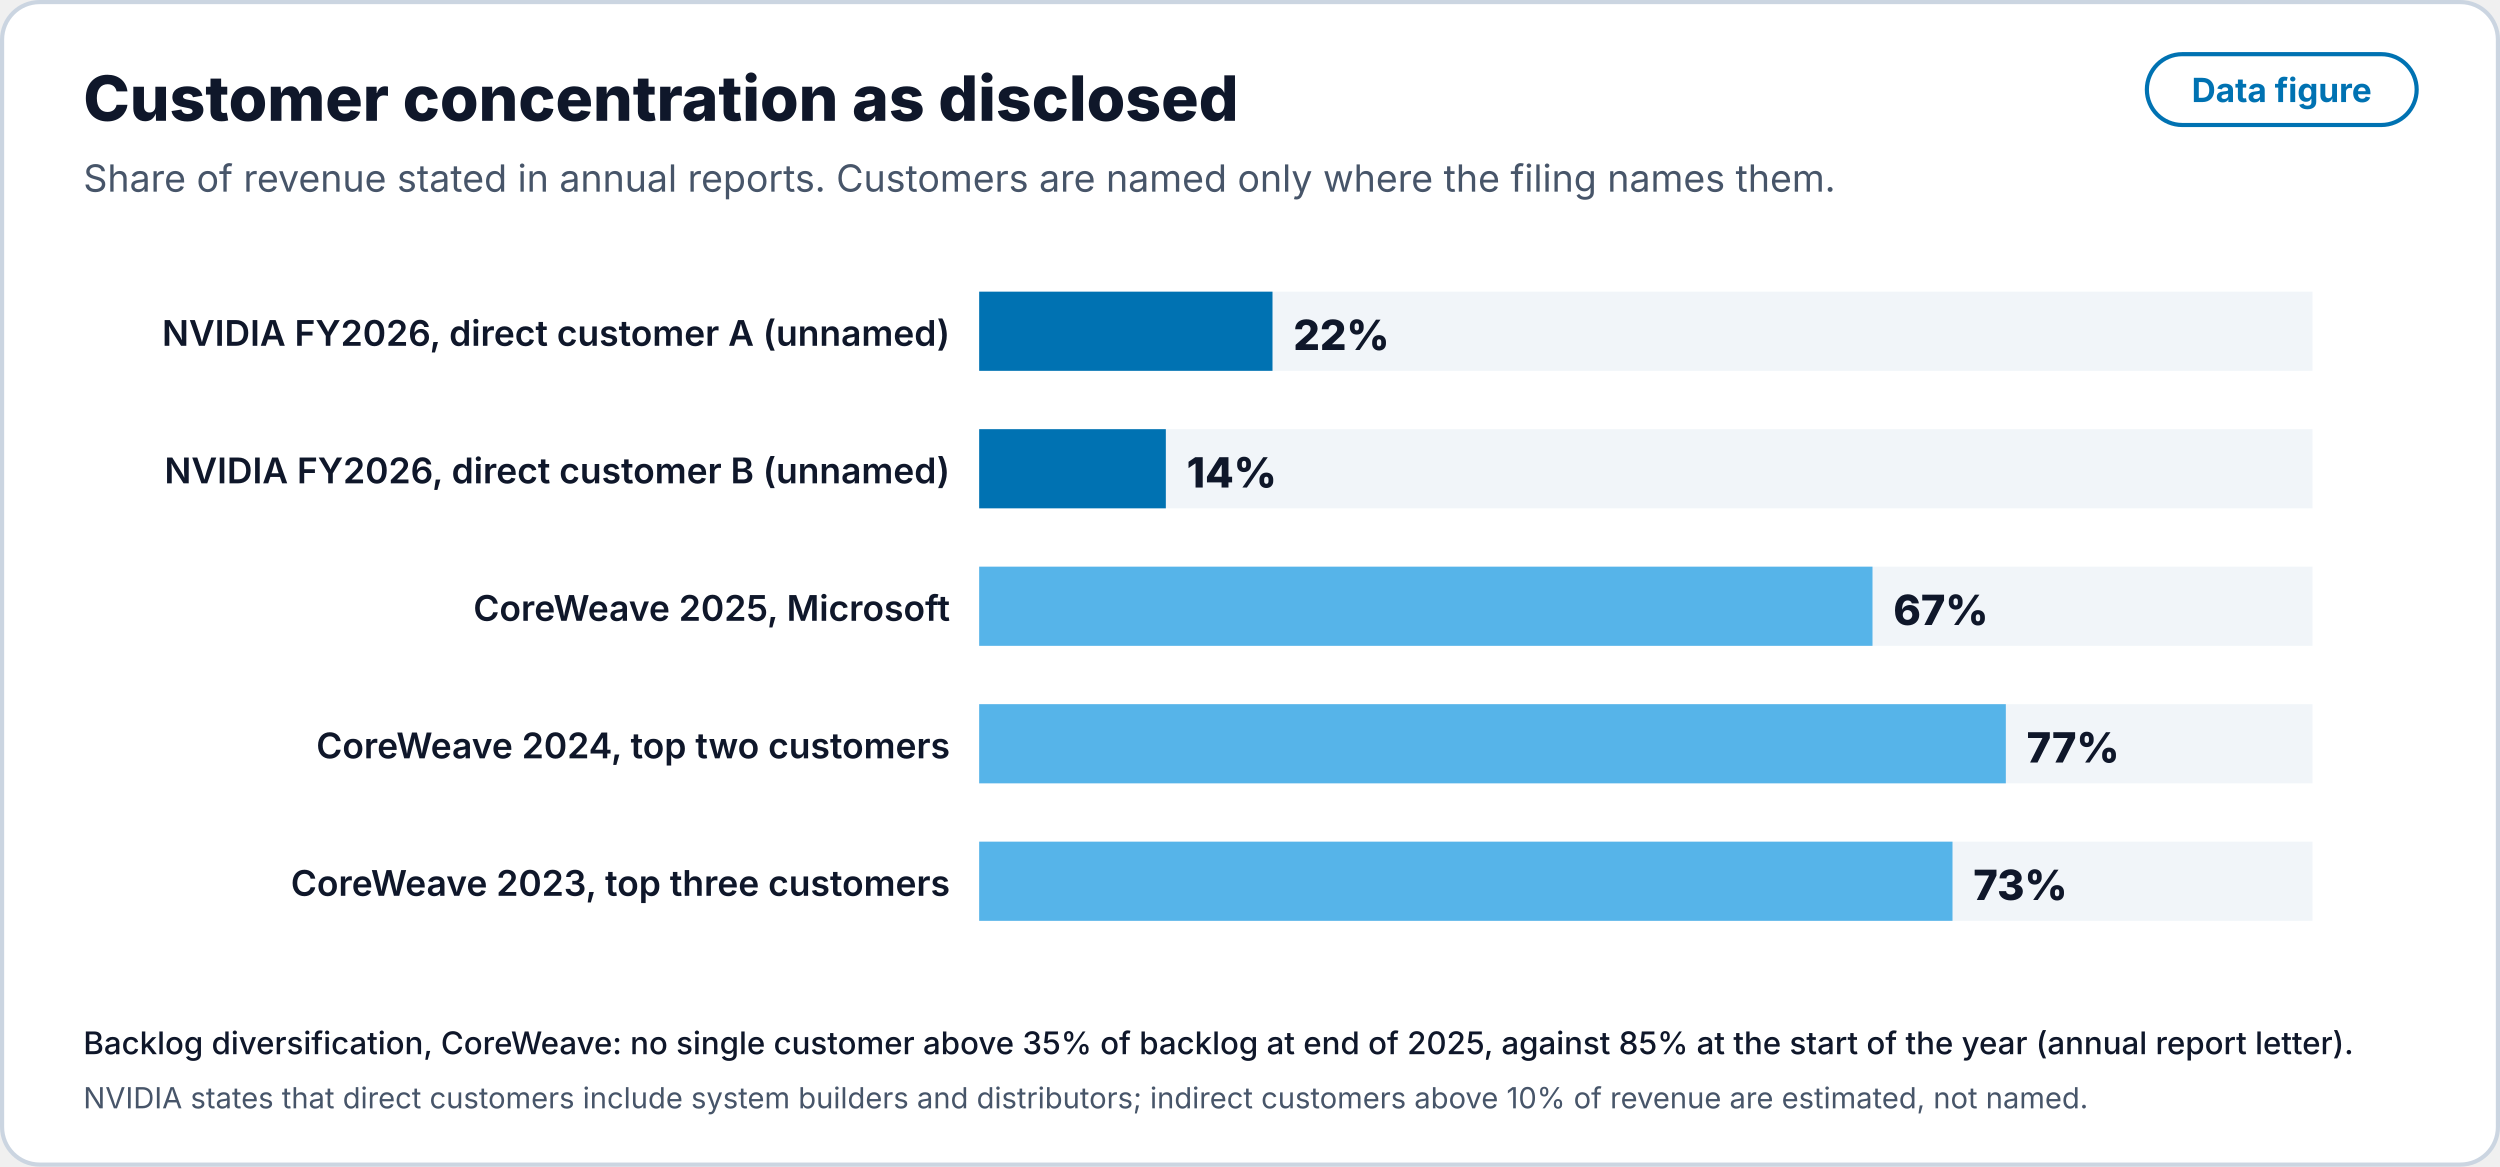
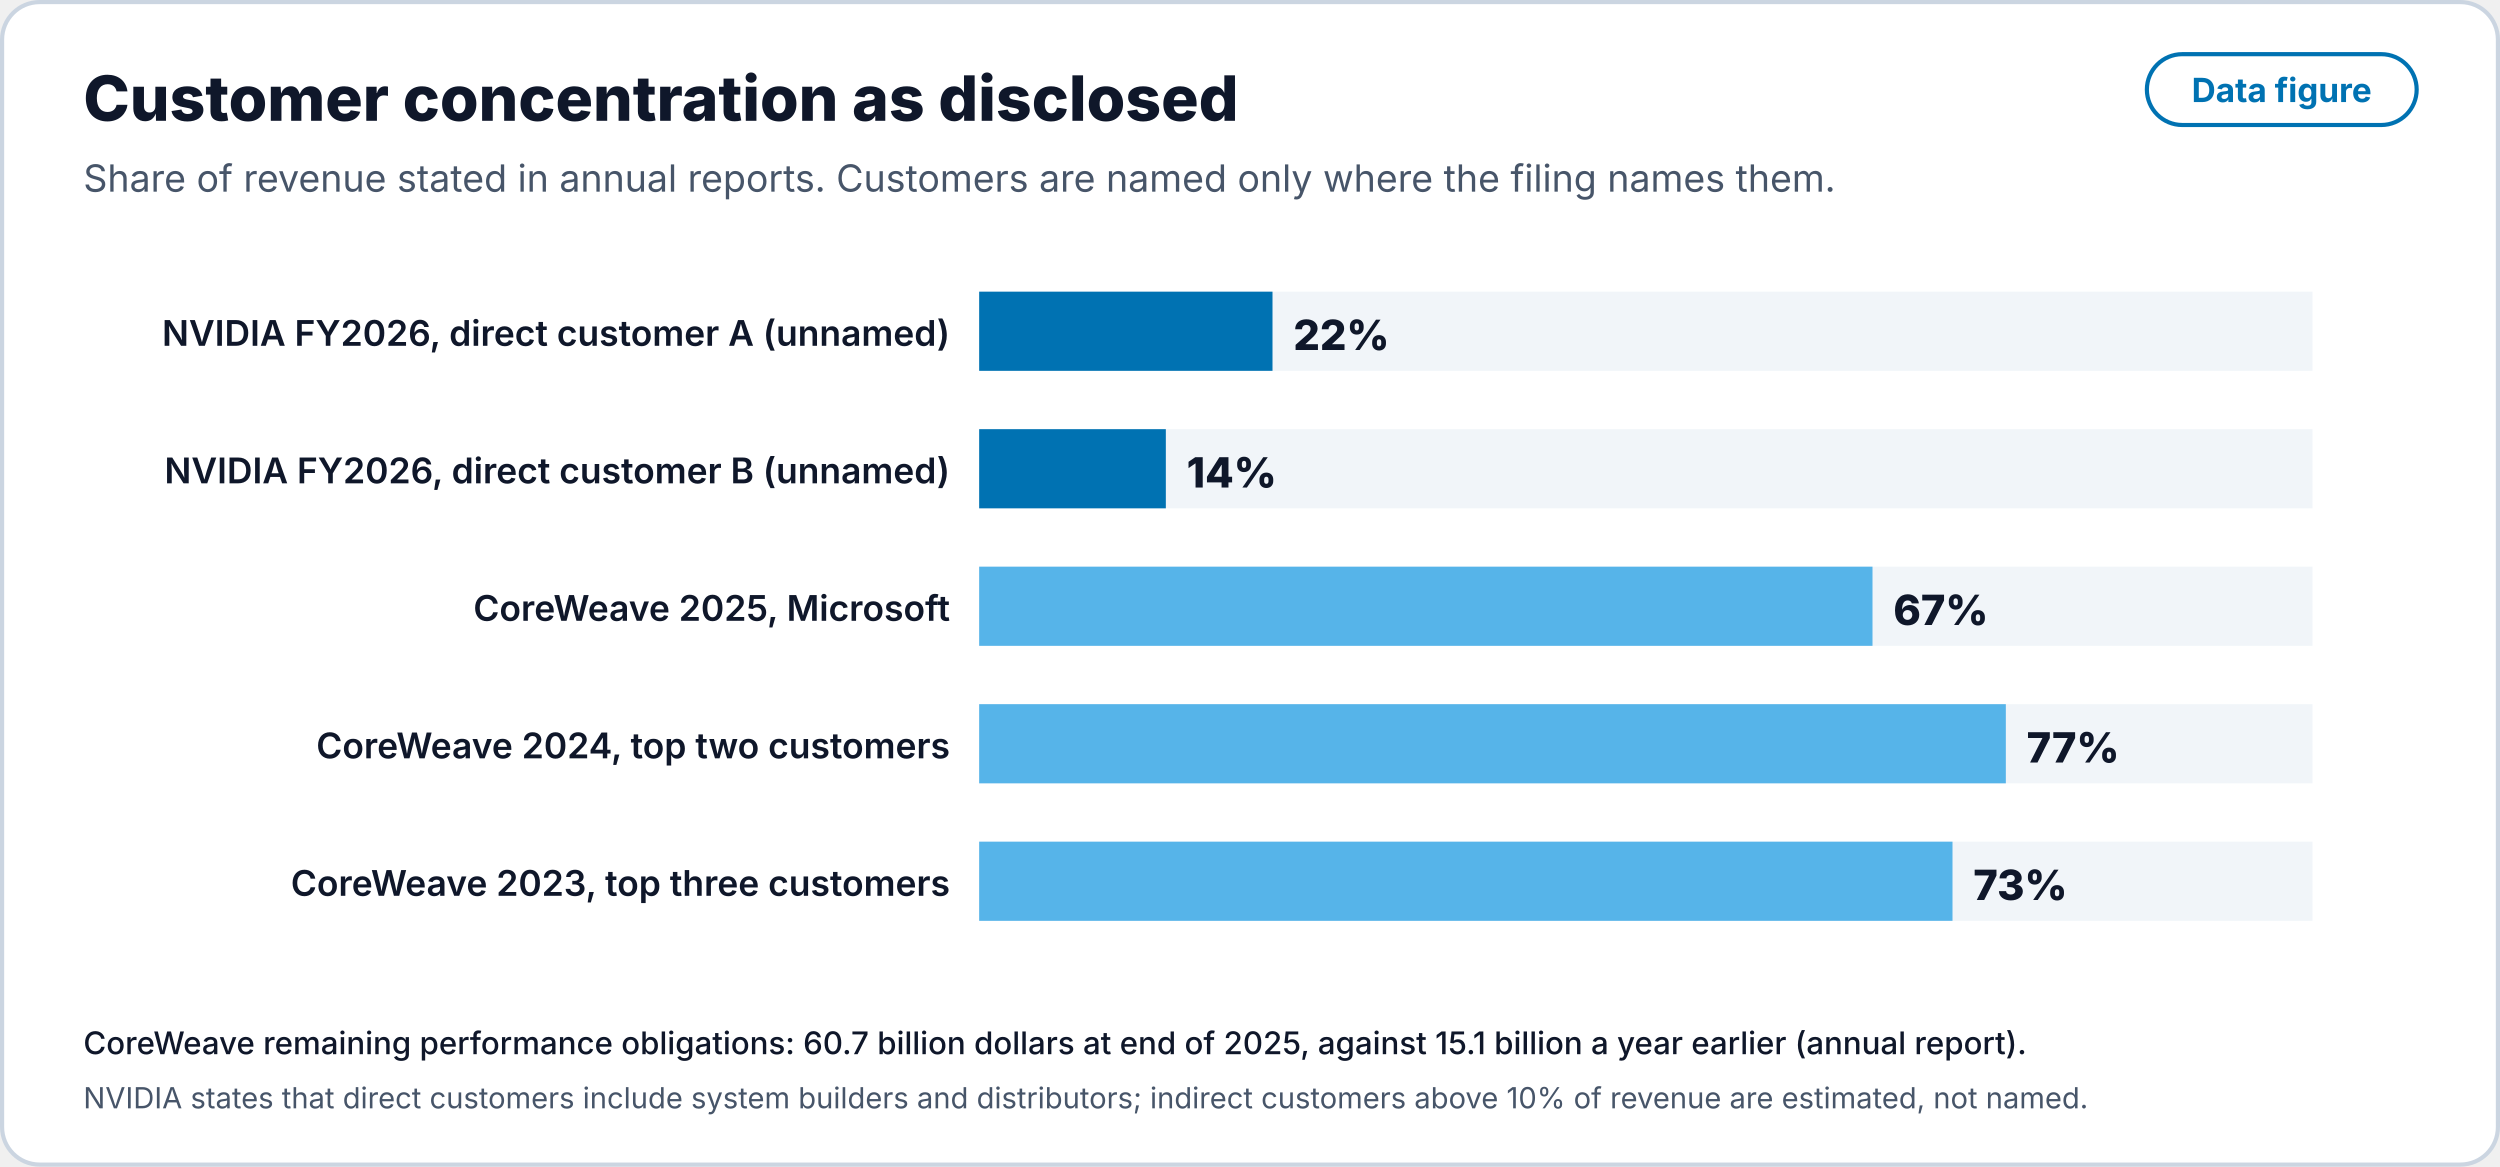
<svg xmlns="http://www.w3.org/2000/svg" width="1200" height="560" viewBox="0 0 1200 560" role="img" aria-labelledby="t d">
  <defs>
    <marker id="ah" viewBox="0 0 10 10" refX="9" refY="5" markerWidth="7" markerHeight="7" orient="auto-start-reverse">
      <path d="M0 0 L10 5 L0 10 z" fill="#0f172a" />
    </marker>
  </defs>
  <rect x="1" y="1" width="1198" height="558" rx="18" fill="#ffffff" stroke="#cbd5e1" stroke-width="2" />
  <text x="40.0" y="58.0" font-family="Inter, 'DejaVu Sans', Helvetica, Arial, sans-serif" font-size="30" font-weight="800" fill="#0f172a" text-anchor="start">Customer concentration as disclosed</text>
  <text x="40.0" y="92.0" font-family="Inter, 'DejaVu Sans', Helvetica, Arial, sans-serif" font-size="18" font-weight="400" fill="#475569" text-anchor="start">Share of revenue stated in annual reports. Customers are named only where the filing names them.</text>
  <rect x="1030.5" y="26" width="129.5" height="34" rx="17" fill="none" stroke="#0072B2" stroke-width="2" />
  <text x="1095.2" y="49.0" font-family="Inter, 'DejaVu Sans', Helvetica, Arial, sans-serif" font-size="16" font-weight="700" fill="#0072B2" text-anchor="middle">Data figure</text>
  <text x="456.0" y="166.0" font-family="Inter, 'DejaVu Sans', Helvetica, Arial, sans-serif" font-size="17" font-weight="600" fill="#0f172a" text-anchor="end">NVIDIA FY2026, direct customer A (unnamed)</text>
  <rect x="470.0" y="140.0" width="640.0" height="38.0" rx="0" fill="#f1f5f9" stroke="none" stroke-width="2" opacity="1" />
  <rect x="470.0" y="140.0" width="140.8" height="38.0" rx="0" fill="#0072B2" stroke="none" stroke-width="2" opacity="1" />
  <text x="620.8" y="168.0" font-family="Inter, 'DejaVu Sans', Helvetica, Arial, sans-serif" font-size="20" font-weight="800" fill="#0f172a" text-anchor="start">22%</text>
  <text x="456.0" y="232.0" font-family="Inter, 'DejaVu Sans', Helvetica, Arial, sans-serif" font-size="17" font-weight="600" fill="#0f172a" text-anchor="end">NVIDIA FY2026, direct customer B (unnamed)</text>
  <rect x="470.0" y="206.0" width="640.0" height="38.0" rx="0" fill="#f1f5f9" stroke="none" stroke-width="2" opacity="1" />
  <rect x="470.0" y="206.0" width="89.6" height="38.0" rx="0" fill="#0072B2" stroke="none" stroke-width="2" opacity="1" />
  <text x="569.6" y="234.0" font-family="Inter, 'DejaVu Sans', Helvetica, Arial, sans-serif" font-size="20" font-weight="800" fill="#0f172a" text-anchor="start">14%</text>
  <text x="456.0" y="298.0" font-family="Inter, 'DejaVu Sans', Helvetica, Arial, sans-serif" font-size="17" font-weight="600" fill="#0f172a" text-anchor="end">CoreWeave 2025, Microsoft</text>
  <rect x="470.0" y="272.0" width="640.0" height="38.0" rx="0" fill="#f1f5f9" stroke="none" stroke-width="2" opacity="1" />
  <rect x="470.0" y="272.0" width="428.8" height="38.0" rx="0" fill="#56B4E9" stroke="none" stroke-width="2" opacity="1" />
  <text x="908.8" y="300.0" font-family="Inter, 'DejaVu Sans', Helvetica, Arial, sans-serif" font-size="20" font-weight="800" fill="#0f172a" text-anchor="start">67%</text>
  <text x="456.0" y="364.0" font-family="Inter, 'DejaVu Sans', Helvetica, Arial, sans-serif" font-size="17" font-weight="600" fill="#0f172a" text-anchor="end">CoreWeave 2024, top two customers</text>
  <rect x="470.0" y="338.0" width="640.0" height="38.0" rx="0" fill="#f1f5f9" stroke="none" stroke-width="2" opacity="1" />
  <rect x="470.0" y="338.0" width="492.8" height="38.0" rx="0" fill="#56B4E9" stroke="none" stroke-width="2" opacity="1" />
  <text x="972.8" y="366.0" font-family="Inter, 'DejaVu Sans', Helvetica, Arial, sans-serif" font-size="20" font-weight="800" fill="#0f172a" text-anchor="start">77%</text>
  <text x="456.0" y="430.0" font-family="Inter, 'DejaVu Sans', Helvetica, Arial, sans-serif" font-size="17" font-weight="600" fill="#0f172a" text-anchor="end">CoreWeave 2023, top three customers</text>
  <rect x="470.0" y="404.0" width="640.0" height="38.0" rx="0" fill="#f1f5f9" stroke="none" stroke-width="2" opacity="1" />
  <rect x="470.0" y="404.0" width="467.2" height="38.0" rx="0" fill="#56B4E9" stroke="none" stroke-width="2" opacity="1" />
  <text x="947.2" y="432.0" font-family="Inter, 'DejaVu Sans', Helvetica, Arial, sans-serif" font-size="20" font-weight="800" fill="#0f172a" text-anchor="start">73%</text>
-   <text x="40.0" y="506.0" font-family="Inter, 'DejaVu Sans', Helvetica, Arial, sans-serif" font-size="15" font-weight="500" fill="#0f172a" text-anchor="start">Backlog diversification, CoreWeave: no single customer above 35% of backlog at end of 2025, against 85% at the start of the year (annual report letter).</text>
+   <text x="40.0" y="506.0" font-family="Inter, 'DejaVu Sans', Helvetica, Arial, sans-serif" font-size="15" font-weight="500" fill="#0f172a" text-anchor="start">CoreWeave remaining performance obligations: 60.7 billion dollars at end of 2025, against 15.1 billion a year earlier (annual report).</text>
  <text x="40.0" y="532.0" font-family="Inter, 'DejaVu Sans', Helvetica, Arial, sans-serif" font-size="14" font-weight="400" fill="#475569" text-anchor="start">NVIDIA states that direct customers include system builders and distributors; indirect customers above 10% of revenue are estimated, not named.</text>
</svg>
